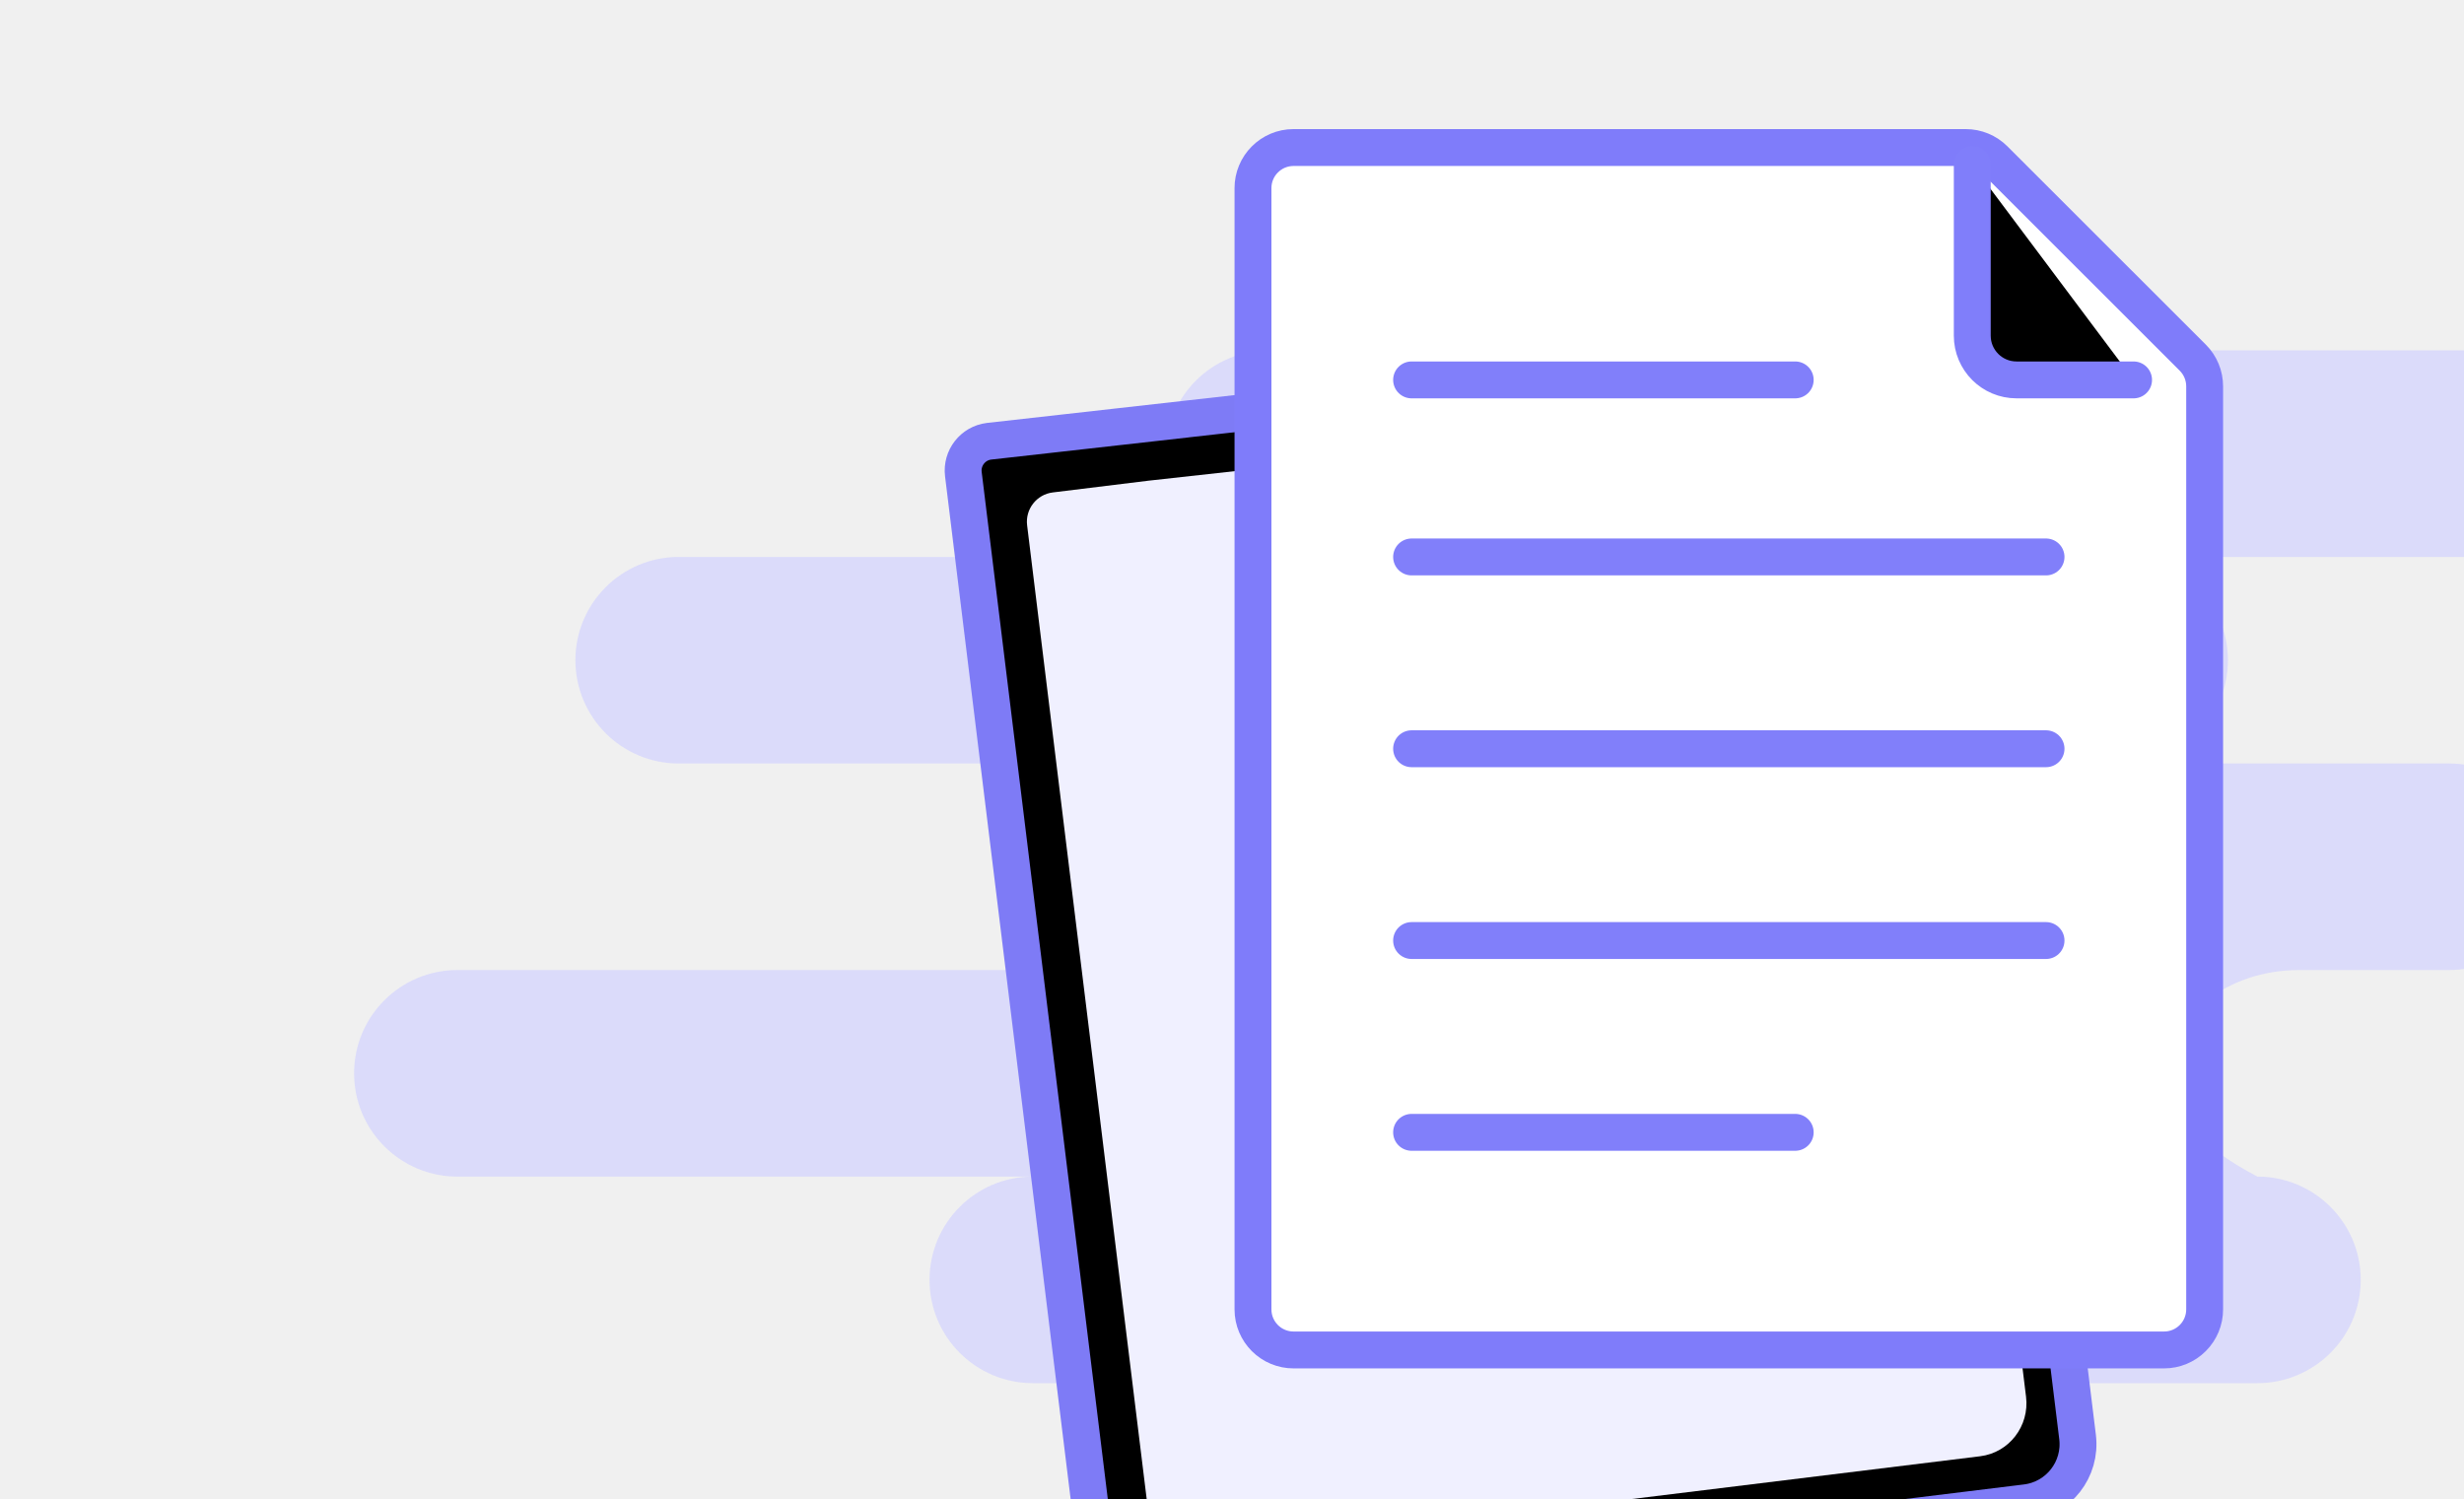
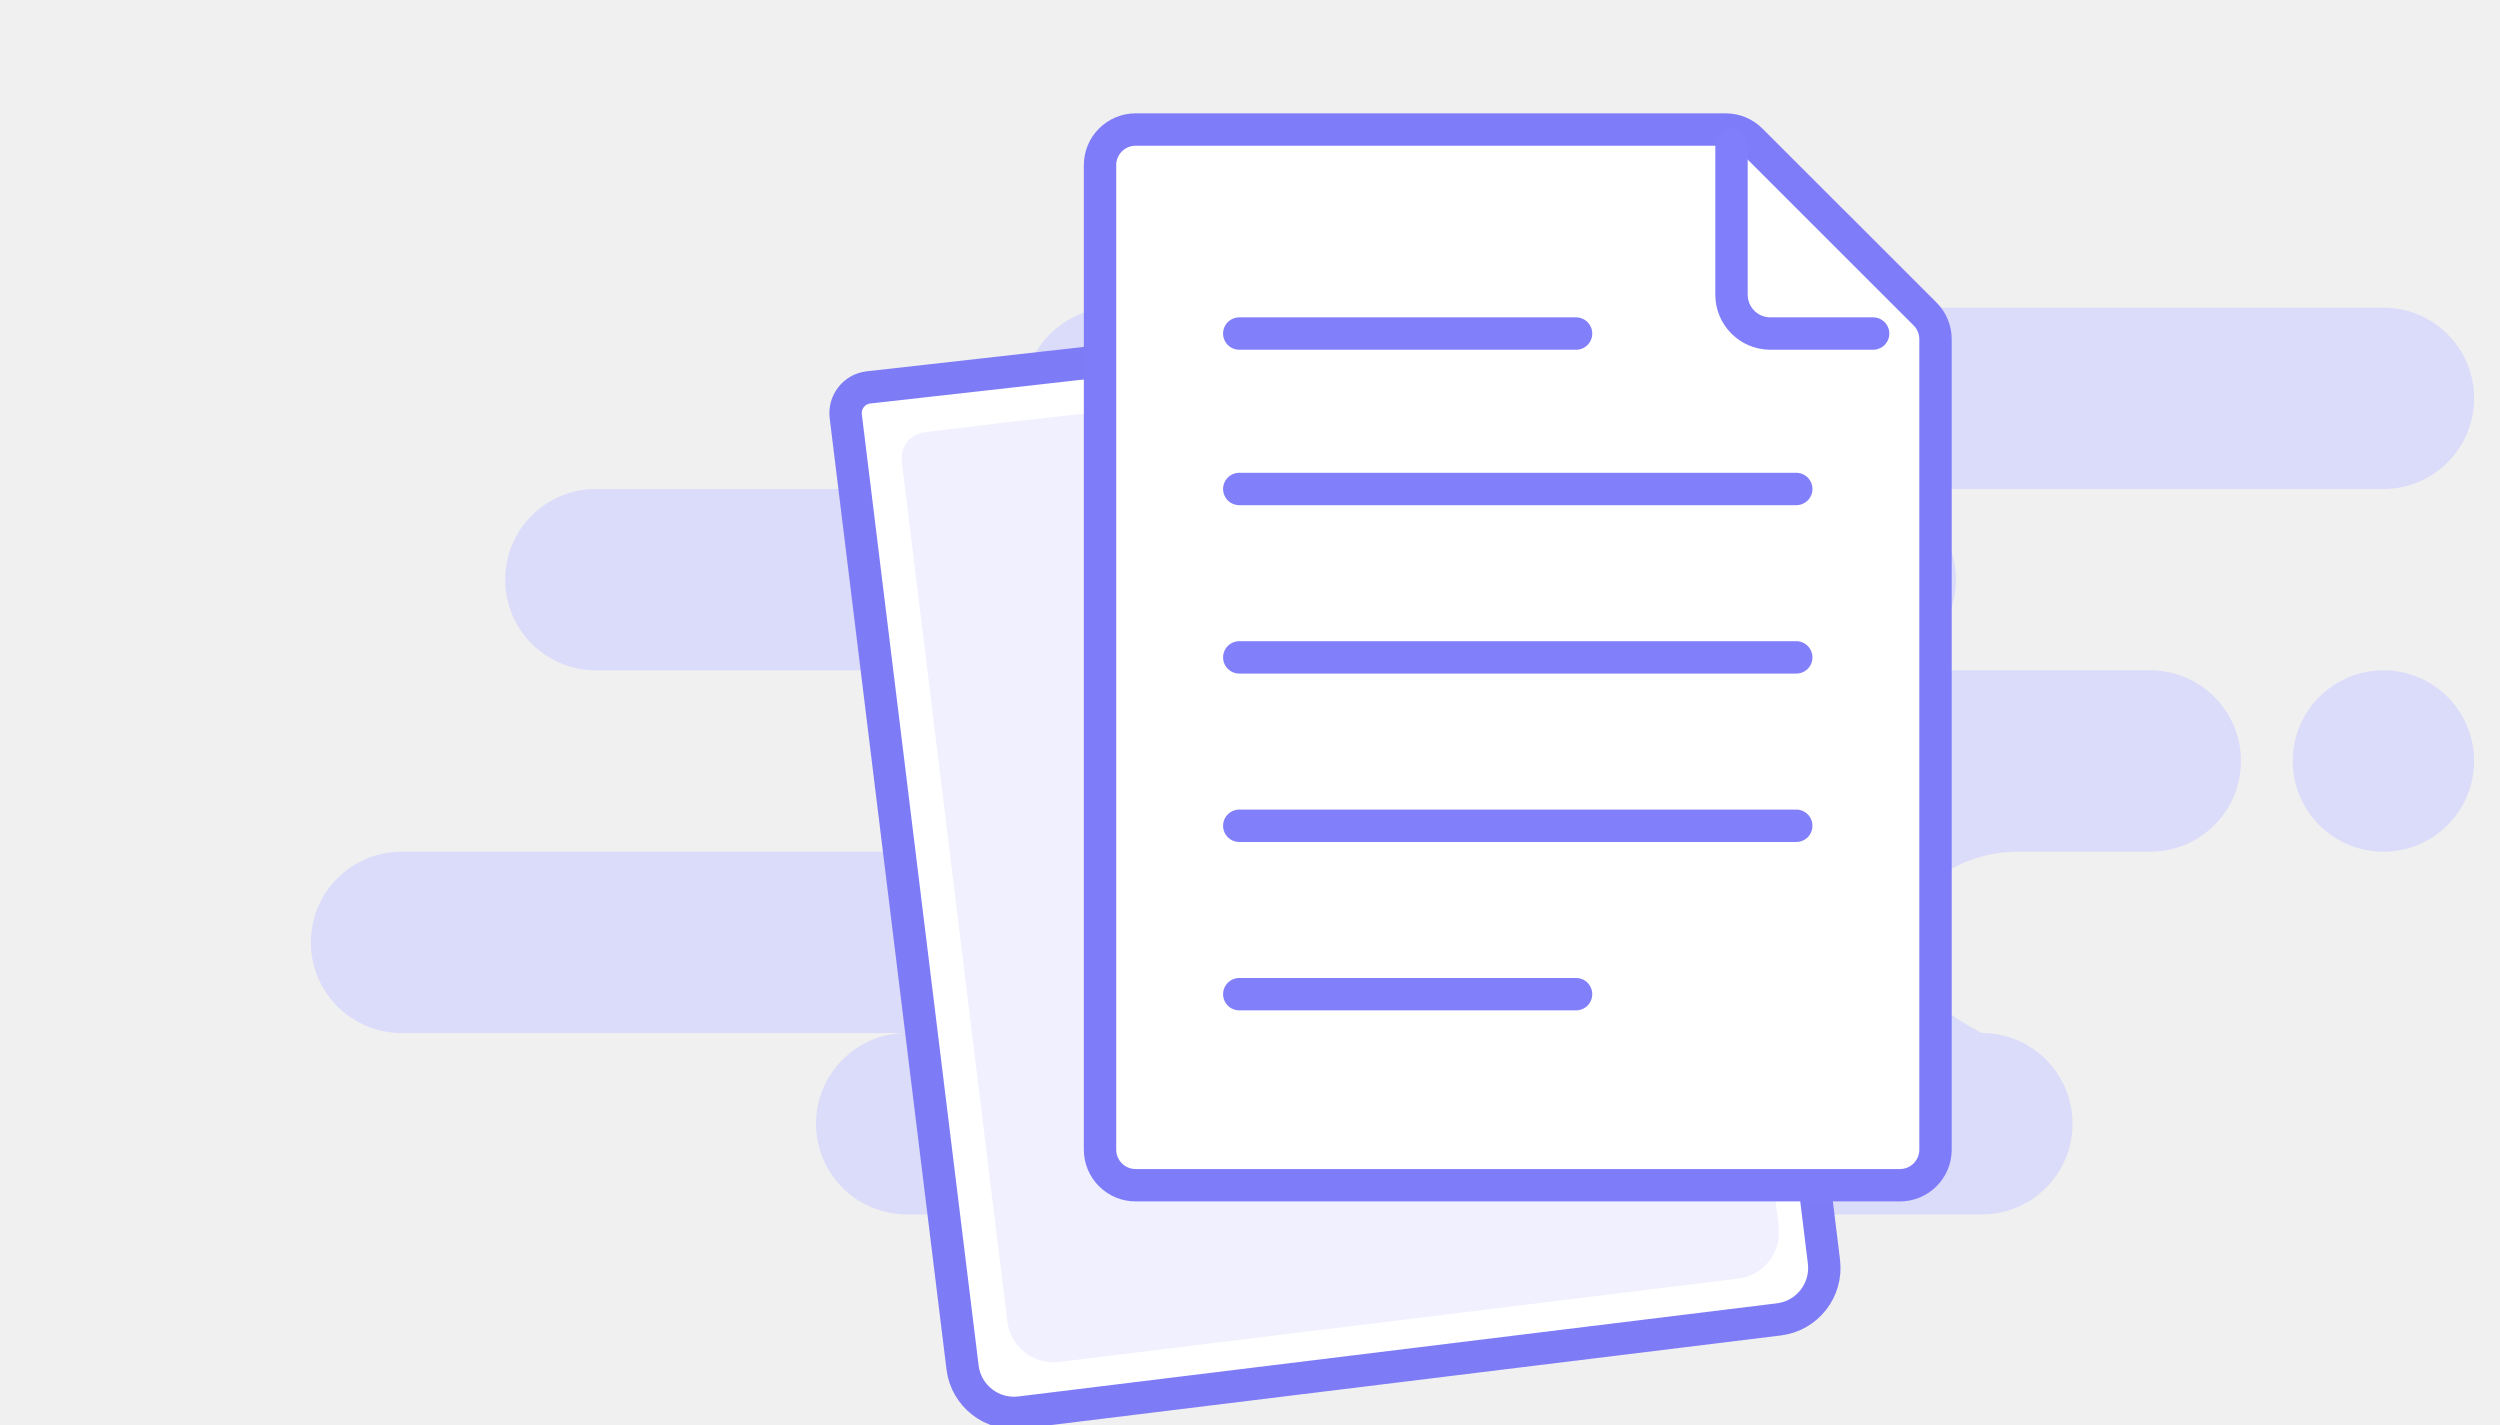
- <svg xmlns="http://www.w3.org/2000/svg">
+ <svg xmlns="http://www.w3.org/2000/svg" width="193" height="110" fill="none">
  <path fill-rule="evenodd" clip-rule="evenodd" d="M184 23.75a7 7 0 110 14h-40a7 7 0 110 14h22a7 7 0 110 14h-10.174c-4.874 0-8.826 3.134-8.826 7 0 2.577 2 4.91 6 7a7 7 0 110 14H70a7 7 0 110-14H31a7 7 0 110-14h40a7 7 0 100-14H46a7 7 0 110-14h40a7 7 0 110-14h98zm0 28a7 7 0 110 14 7 7 0 010-14z" fill="#DBDBFA" />
  <path fill-rule="evenodd" clip-rule="evenodd" d="M130.672 22.75l9.302 67.843.835 6.806a4 4 0 01-3.482 4.458l-58.56 7.19a4 4 0 01-4.458-3.483l-9.016-73.427a2 2 0 011.741-2.229l.021-.002 4.859-.545 58.758-6.61zm-54.83 6.17l4.587-.515-4.587.515z" fill="#fff" />
  <path d="M75.842 28.92l4.587-.515m50.243-5.655l9.302 67.843.835 6.806a4 4 0 01-3.482 4.458l-58.56 7.19a4 4 0 01-4.458-3.483l-9.016-73.427a2 2 0 011.741-2.229l.021-.002 4.859-.545 58.758-6.61z" stroke="#7E7BF6" stroke-width="2.5" />
  <path fill-rule="evenodd" clip-rule="evenodd" d="M128.14 27.02l8.42 61.483.757 6.168c.244 1.987-1.15 3.793-3.113 4.035l-52.443 6.439c-1.963.241-3.753-1.175-3.997-3.162l-8.15-66.376a2 2 0 011.742-2.23l6.487-.796" fill="#F0F0FF" />
  <path fill-rule="evenodd" clip-rule="evenodd" d="M133.229 10H87.672c-.76 0-1.447.308-1.945.806a2.741 2.741 0 00-.805 1.944v76c0 .76.308 1.447.805 1.945a2.741 2.741 0 001.945.805h59a2.74 2.74 0 001.944-.805 2.74 2.74 0 00.806-1.945V26.185c0-.73-.29-1.43-.806-1.945l-13.443-13.435a2.75 2.75 0 00-1.944-.805z" fill="#fff" stroke="#7F7CFA" stroke-width="2.5" />
  <path d="M133.672 11.153V22.75a3 3 0 003 3h7.933" stroke="#807EFA" stroke-width="2.5" stroke-linecap="round" stroke-linejoin="round" />
  <path d="M95.672 76.75h26m-26-51h26-26zm0 12h43-43zm0 13h43-43zm0 13h43-43z" stroke="#817FFA" stroke-width="2.5" stroke-linecap="round" stroke-linejoin="round" />
</svg>
